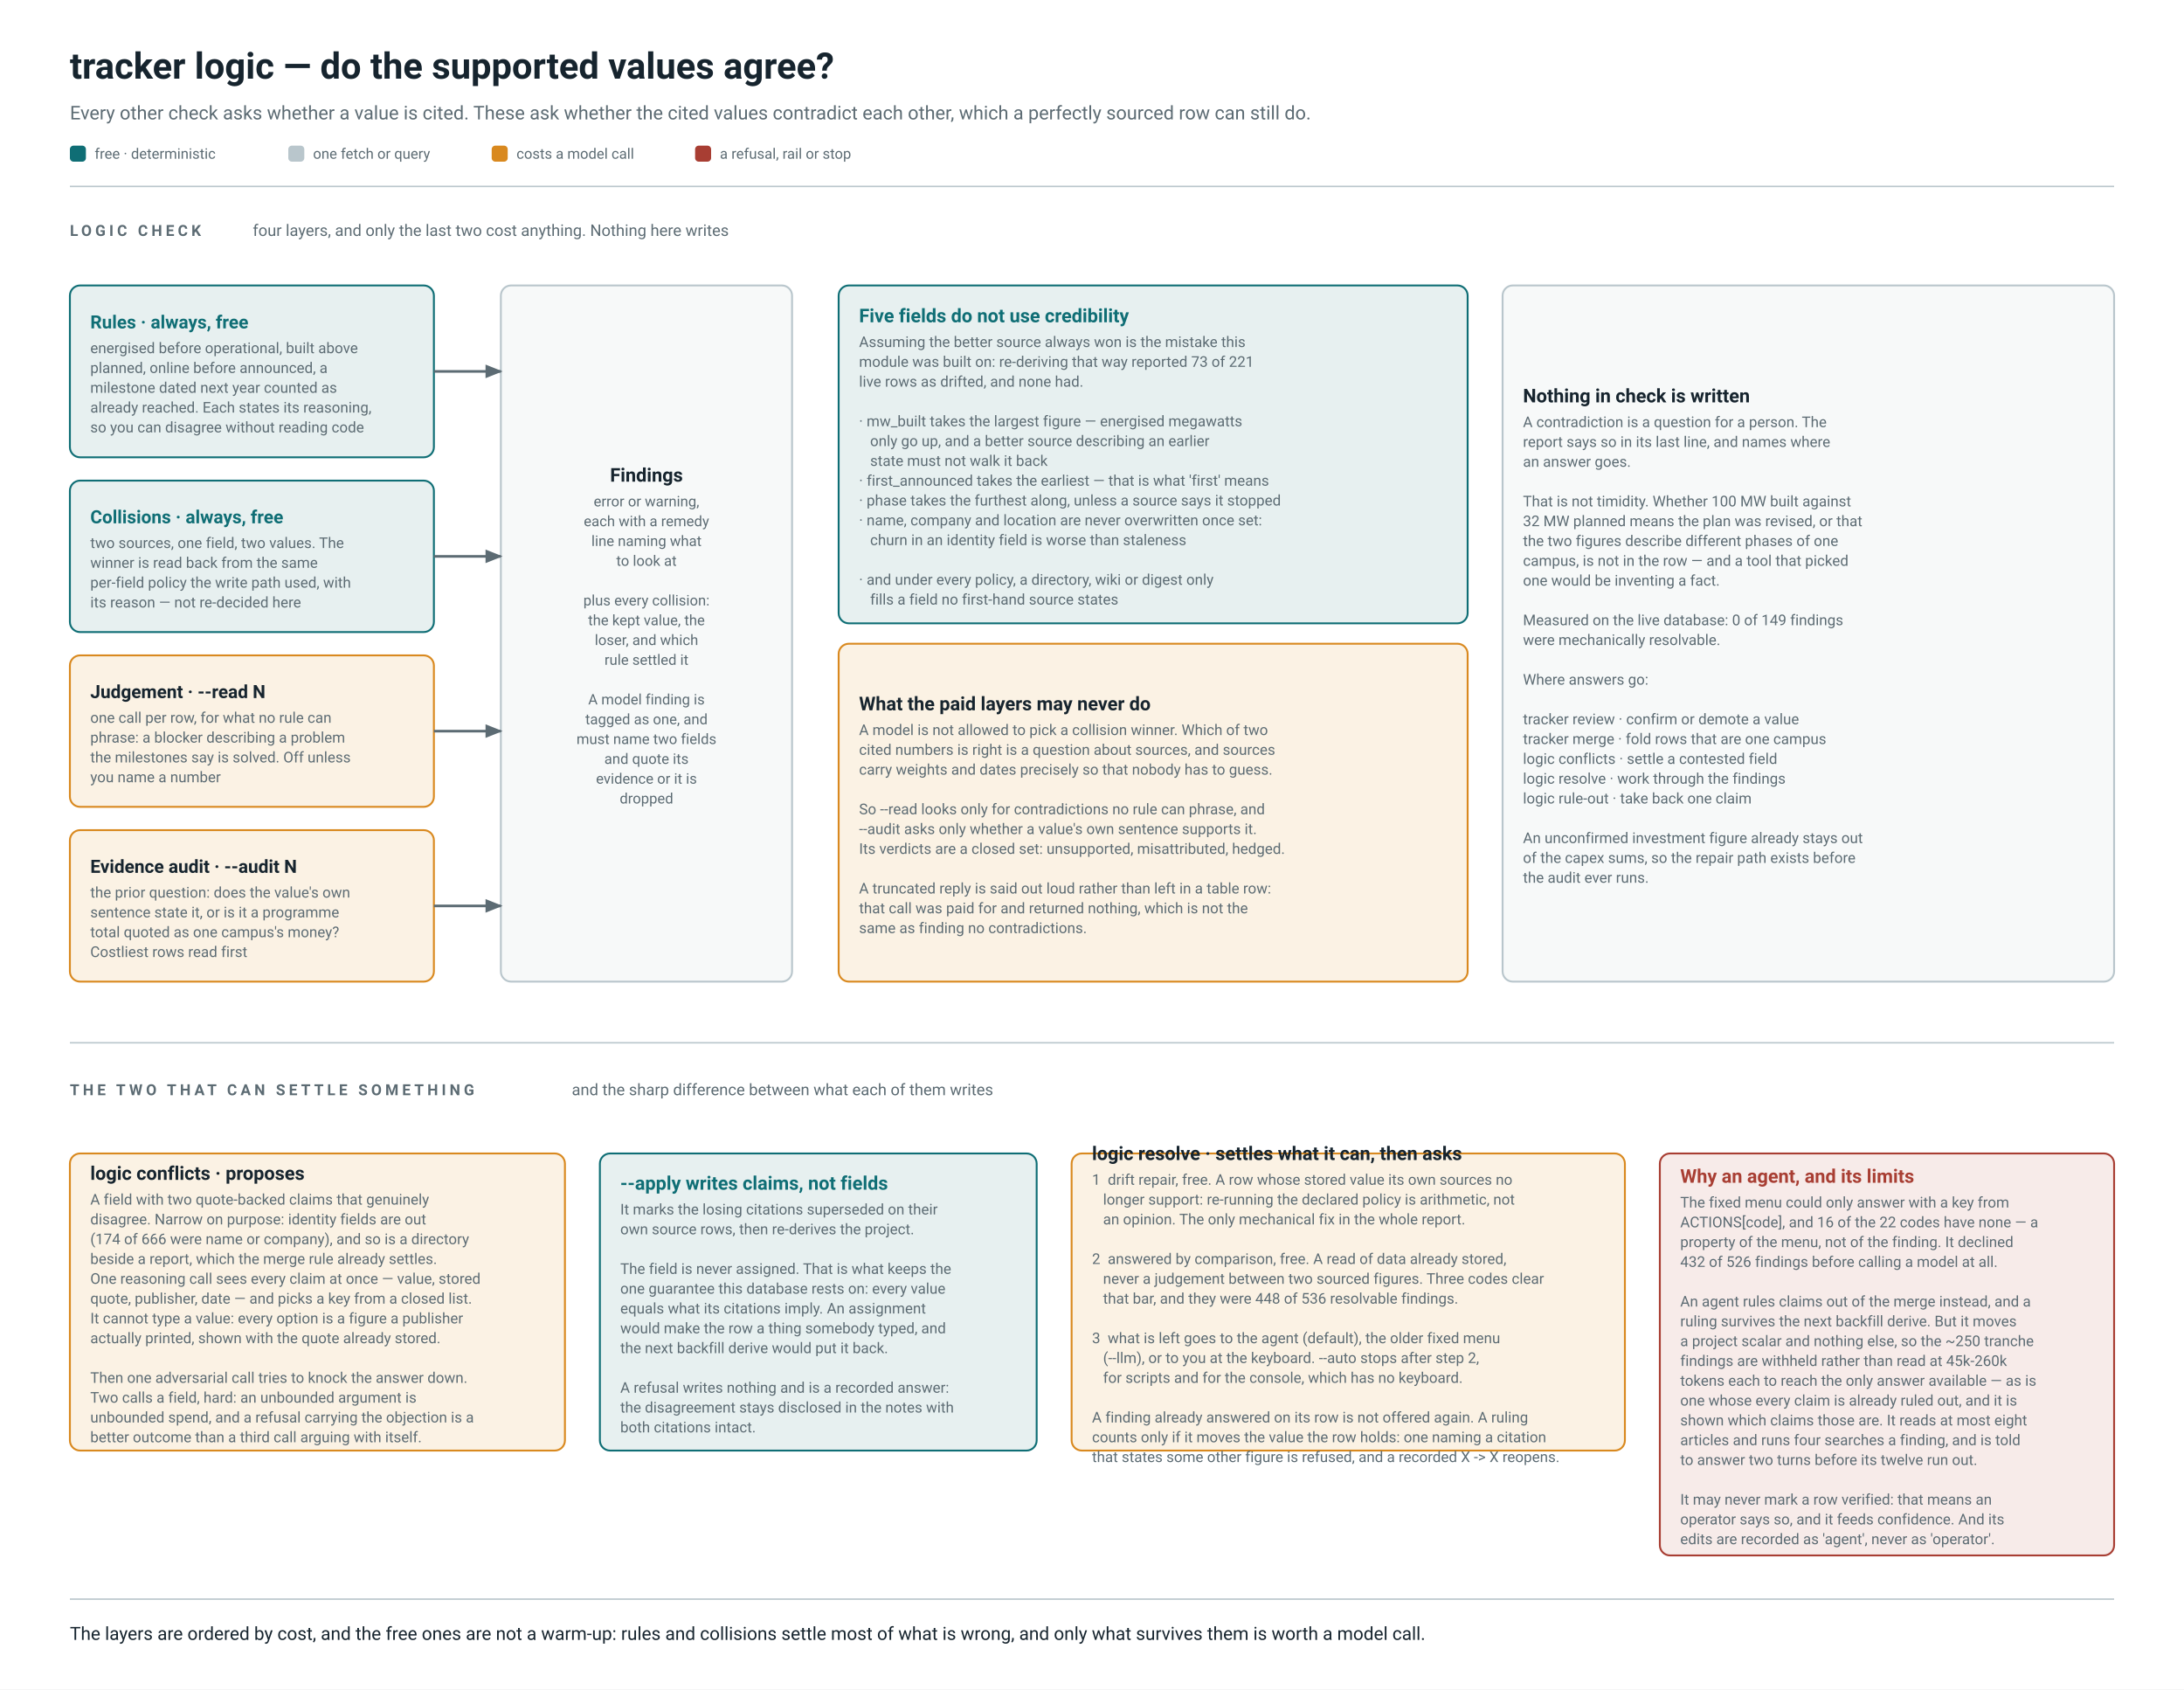
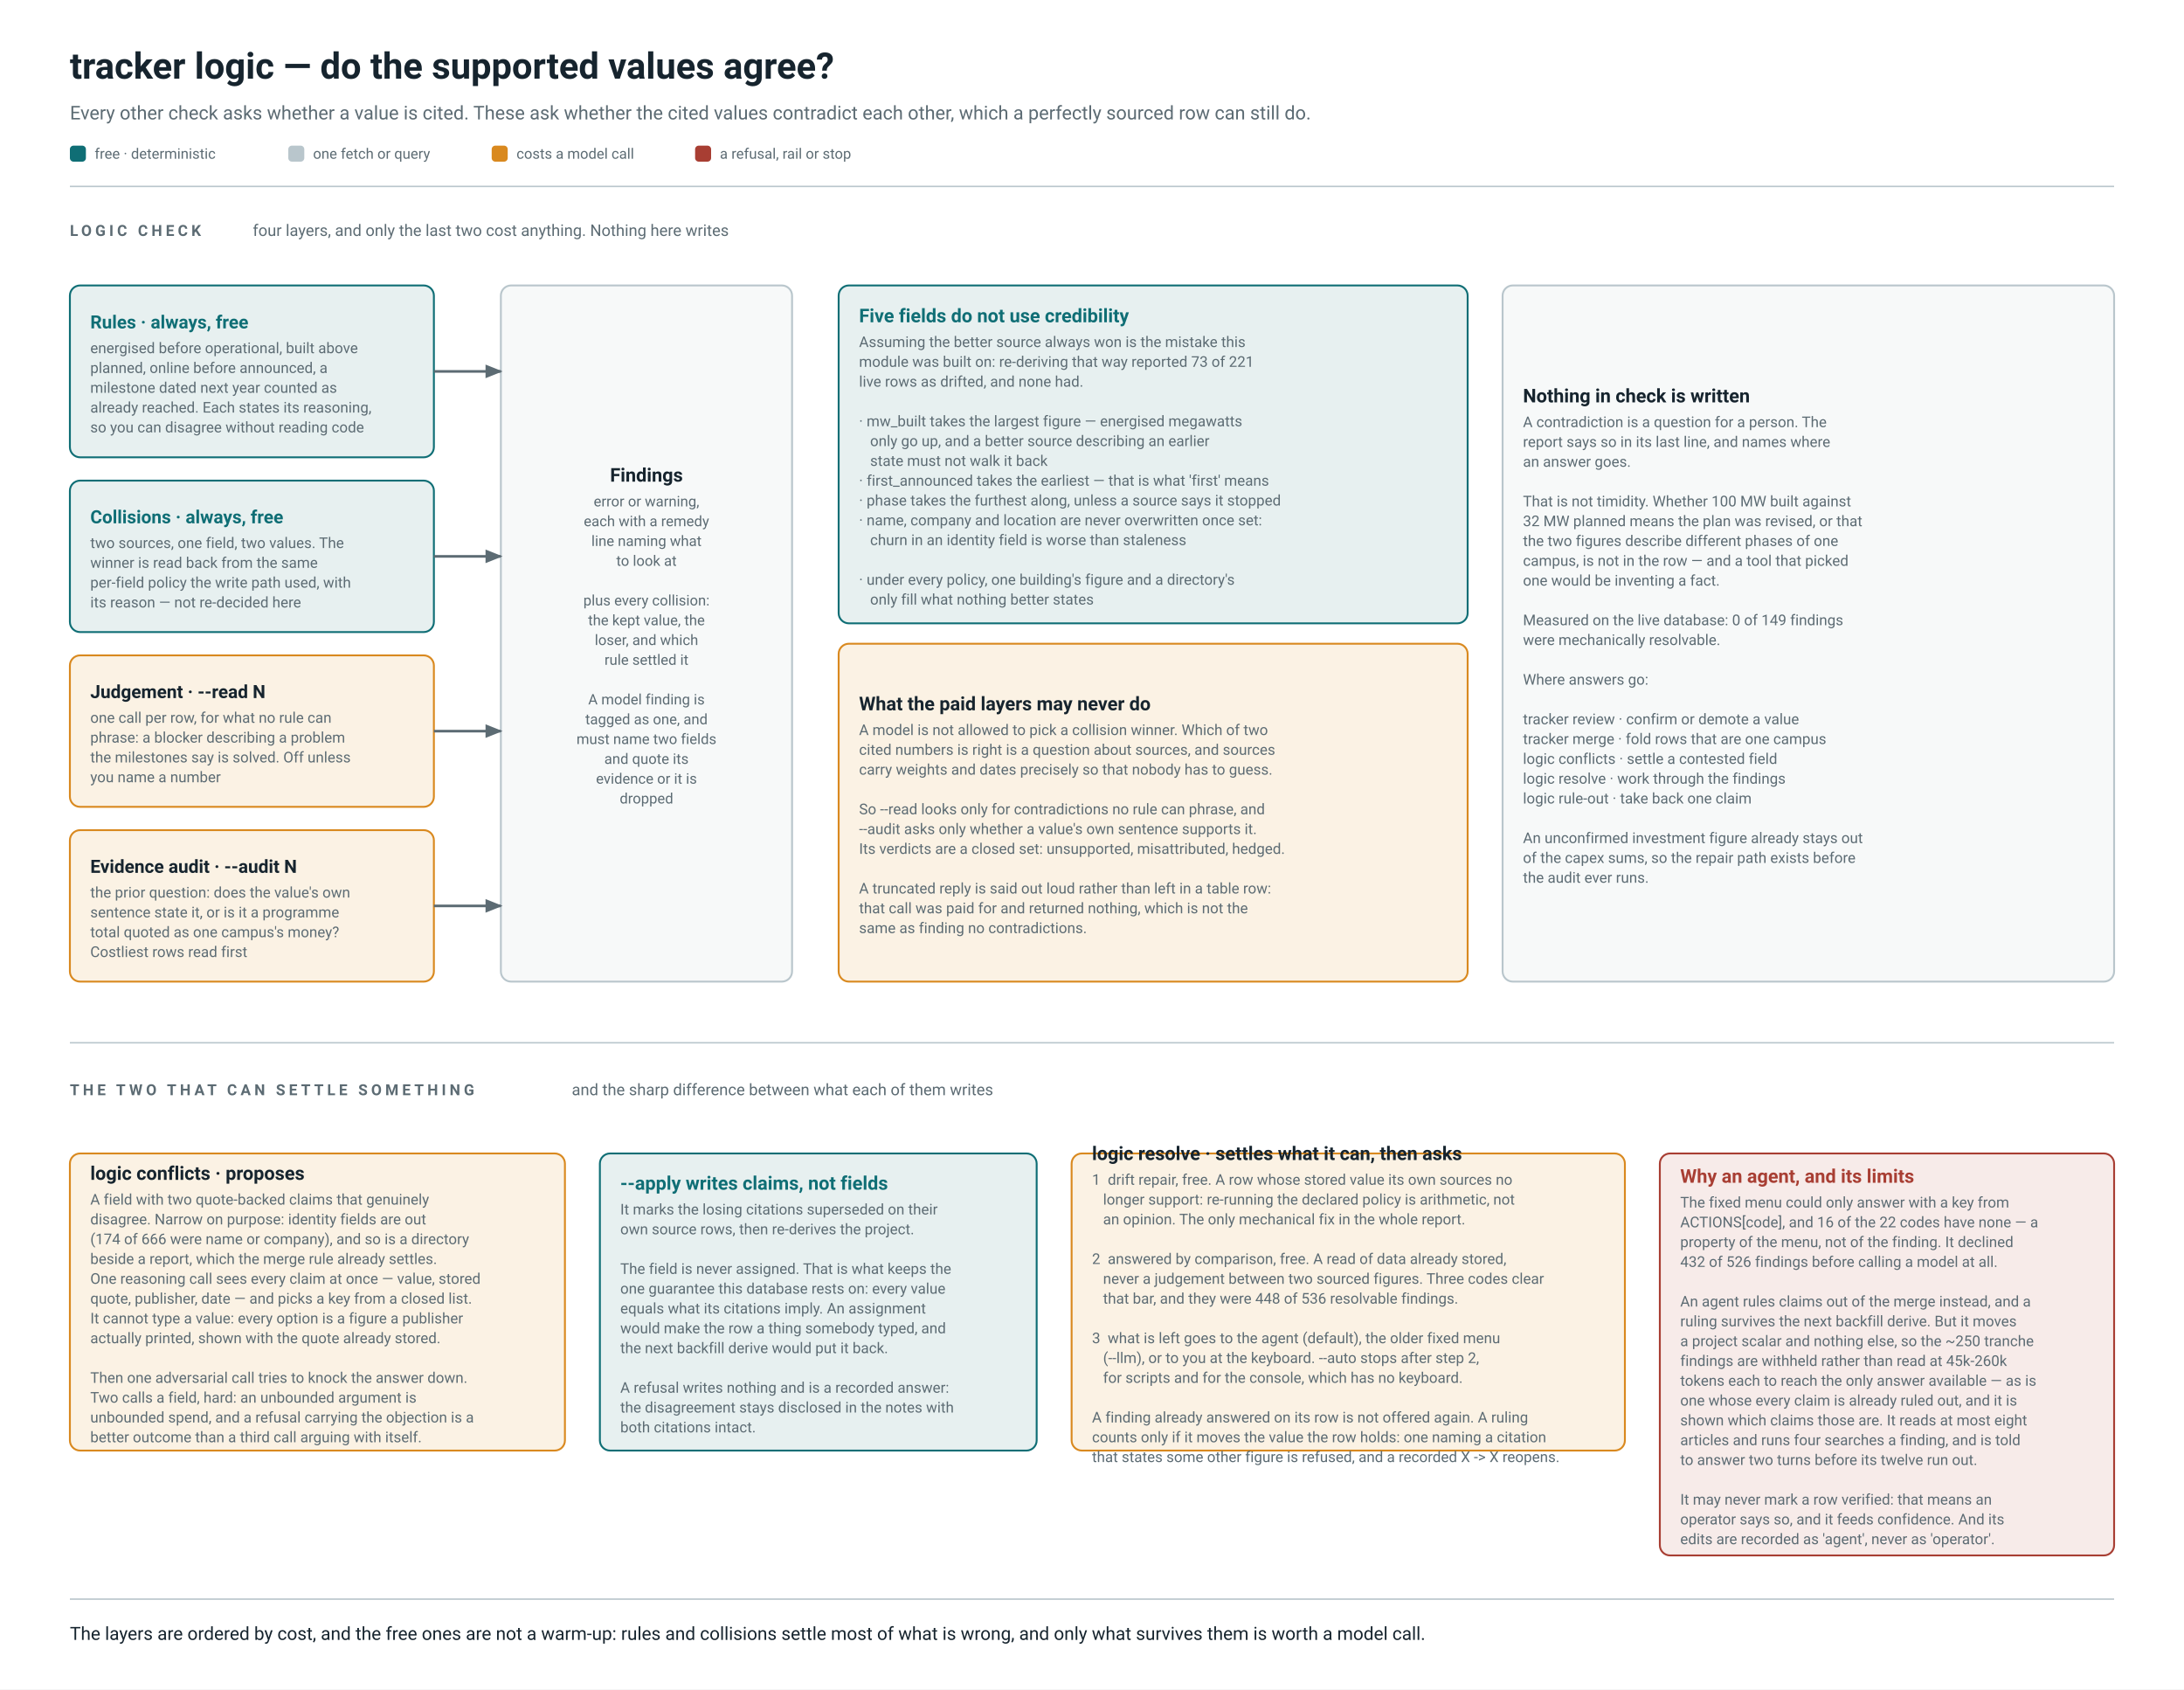
<svg xmlns="http://www.w3.org/2000/svg" width="1500" height="1160" viewBox="0 0 1500 1160" font-family="system-ui,-apple-system,'Segoe UI',Roboto,'Helvetica Neue','DejaVu Sans',Arial,sans-serif">
  <defs>
    <marker id="a5C6B73" viewBox="0 0 10 10" refX="9" refY="5" markerWidth="6.5" markerHeight="6.5" orient="auto-start-reverse">
      <path d="M 0 1 L 10 5 L 0 9 z" fill="#5C6B73" />
    </marker>
  </defs>
  <rect width="1500" height="1160" fill="#FFFFFF" />
  <g font-family="system-ui,-apple-system,'Segoe UI',Roboto,'Helvetica Neue','DejaVu Sans',Arial,sans-serif" xml:space="preserve">
    <text x="48.0" y="54.0" font-size="25" fill="#16242E" text-anchor="start" font-weight="700">tracker logic — do the supported values agree?</text>
    <text x="48.0" y="82.0" font-size="13" fill="#5C6B73" text-anchor="start">Every other check asks whether a value is cited. These ask whether the cited values contradict each other, which a perfectly sourced row can still do.</text>
    <rect x="48.0" y="100.0" width="11" height="11" rx="2.5" fill="#0F6E75" />
    <text x="65.0" y="109.0" font-size="10" fill="#5C6B73" text-anchor="start">free · deterministic</text>
    <rect x="198.0" y="100.0" width="11" height="11" rx="2.5" fill="#B9C6CC" />
    <text x="215.0" y="109.0" font-size="10" fill="#5C6B73" text-anchor="start">one fetch or query</text>
    <rect x="337.7" y="100.0" width="11" height="11" rx="2.5" fill="#D9891F" />
    <text x="354.7" y="109.0" font-size="10" fill="#5C6B73" text-anchor="start">costs a model call</text>
    <rect x="477.4" y="100.0" width="11" height="11" rx="2.5" fill="#A83E33" />
    <text x="494.4" y="109.0" font-size="10" fill="#5C6B73" text-anchor="start">a refusal, rail or stop</text>
    <line x1="48" y1="128" x2="1452" y2="128" stroke="#B9C6CC" stroke-width="1" />
    <text x="48.0" y="162.0" font-size="10.5" fill="#5C6B73" text-anchor="start" font-weight="700" letter-spacing="2.4">LOGIC CHECK</text>
    <text x="173.6" y="162.0" font-size="11" fill="#5C6B73" text-anchor="start">four layers, and only the last two cost anything. Nothing here writes</text>
    <rect x="48.0" y="196.0" width="250.0" height="118.0" rx="7" fill="#E7F0F0" stroke="#0F6E75" stroke-width="1.3" />
    <text x="62.0" y="225.5" font-size="12.5" fill="#0F6E75" text-anchor="left" font-weight="700">Rules · always, free</text>
    <text x="62.0" y="242.5" font-size="10.2" fill="#5C6B73" text-anchor="left">energised before operational, built above</text>
    <text x="62.0" y="256.1" font-size="10.2" fill="#5C6B73" text-anchor="left">planned, online before announced, a</text>
    <text x="62.0" y="269.7" font-size="10.2" fill="#5C6B73" text-anchor="left">milestone dated next year counted as</text>
    <text x="62.0" y="283.3" font-size="10.2" fill="#5C6B73" text-anchor="left">already reached. Each states its reasoning,</text>
    <text x="62.0" y="296.9" font-size="10.2" fill="#5C6B73" text-anchor="left">so you can disagree without reading code</text>
    <rect x="48.0" y="330.0" width="250.0" height="104.0" rx="7" fill="#E7F0F0" stroke="#0F6E75" stroke-width="1.3" />
    <text x="62.0" y="359.3" font-size="12.5" fill="#0F6E75" text-anchor="left" font-weight="700">Collisions · always, free</text>
    <text x="62.0" y="376.3" font-size="10.2" fill="#5C6B73" text-anchor="left">two sources, one field, two values. The</text>
    <text x="62.0" y="389.9" font-size="10.2" fill="#5C6B73" text-anchor="left">winner is read back from the same</text>
    <text x="62.0" y="403.5" font-size="10.2" fill="#5C6B73" text-anchor="left">per-field policy the write path used, with</text>
    <text x="62.0" y="417.1" font-size="10.2" fill="#5C6B73" text-anchor="left">its reason — not re-decided here</text>
    <rect x="48.0" y="450.0" width="250.0" height="104.0" rx="7" fill="#FBF2E4" stroke="#D9891F" stroke-width="1.3" />
    <text x="62.0" y="479.3" font-size="12.5" fill="#16242E" text-anchor="left" font-weight="700">Judgement · --read N</text>
    <text x="62.0" y="496.3" font-size="10.2" fill="#5C6B73" text-anchor="left">one call per row, for what no rule can</text>
    <text x="62.0" y="509.9" font-size="10.2" fill="#5C6B73" text-anchor="left">phrase: a blocker describing a problem</text>
    <text x="62.0" y="523.5" font-size="10.2" fill="#5C6B73" text-anchor="left">the milestones say is solved. Off unless</text>
    <text x="62.0" y="537.1" font-size="10.2" fill="#5C6B73" text-anchor="left">you name a number</text>
    <rect x="48.0" y="570.0" width="250.0" height="104.0" rx="7" fill="#FBF2E4" stroke="#D9891F" stroke-width="1.3" />
    <text x="62.0" y="599.3" font-size="12.5" fill="#16242E" text-anchor="left" font-weight="700">Evidence audit · --audit N</text>
    <text x="62.0" y="616.3" font-size="10.2" fill="#5C6B73" text-anchor="left">the prior question: does the value's own</text>
    <text x="62.0" y="629.9" font-size="10.2" fill="#5C6B73" text-anchor="left">sentence state it, or is it a programme</text>
    <text x="62.0" y="643.5" font-size="10.2" fill="#5C6B73" text-anchor="left">total quoted as one campus's money?</text>
    <text x="62.0" y="657.1" font-size="10.2" fill="#5C6B73" text-anchor="left">Costliest rows read first</text>
    <rect x="344.0" y="196.0" width="200.0" height="478.0" rx="7" fill="#F7F9F9" stroke="#B9C6CC" stroke-width="1.3" />
    <text x="444.0" y="330.7" font-size="13" fill="#16242E" text-anchor="middle" font-weight="700">Findings</text>
    <text x="444.0" y="347.7" font-size="10" fill="#5C6B73" text-anchor="middle">error or warning,</text>
    <text x="444.0" y="361.3" font-size="10" fill="#5C6B73" text-anchor="middle">each with a remedy</text>
    <text x="444.0" y="374.9" font-size="10" fill="#5C6B73" text-anchor="middle">line naming what</text>
    <text x="444.0" y="388.5" font-size="10" fill="#5C6B73" text-anchor="middle">to look at</text>
    <text x="444.0" y="402.1" font-size="10" fill="#5C6B73" text-anchor="middle" />
    <text x="444.0" y="415.7" font-size="10" fill="#5C6B73" text-anchor="middle">plus every collision:</text>
    <text x="444.0" y="429.3" font-size="10" fill="#5C6B73" text-anchor="middle">the kept value, the</text>
    <text x="444.0" y="442.9" font-size="10" fill="#5C6B73" text-anchor="middle">loser, and which</text>
    <text x="444.0" y="456.5" font-size="10" fill="#5C6B73" text-anchor="middle">rule settled it</text>
    <text x="444.0" y="470.1" font-size="10" fill="#5C6B73" text-anchor="middle" />
    <text x="444.0" y="483.7" font-size="10" fill="#5C6B73" text-anchor="middle">A model finding is</text>
    <text x="444.0" y="497.3" font-size="10" fill="#5C6B73" text-anchor="middle">tagged as one, and</text>
    <text x="444.0" y="510.9" font-size="10" fill="#5C6B73" text-anchor="middle">must name two fields</text>
    <text x="444.0" y="524.5" font-size="10" fill="#5C6B73" text-anchor="middle">and quote its</text>
    <text x="444.0" y="538.1" font-size="10" fill="#5C6B73" text-anchor="middle">evidence or it is</text>
    <text x="444.0" y="551.7" font-size="10" fill="#5C6B73" text-anchor="middle">dropped</text>
    <polyline points="298.0,255.0 344.0,255.0" fill="none" stroke="#5C6B73" stroke-width="1.8" stroke-linejoin="round" marker-end="url(#a5C6B73)" />
    <polyline points="298.0,382.0 344.0,382.0" fill="none" stroke="#5C6B73" stroke-width="1.8" stroke-linejoin="round" marker-end="url(#a5C6B73)" />
    <polyline points="298.0,502.0 344.0,502.0" fill="none" stroke="#5C6B73" stroke-width="1.8" stroke-linejoin="round" marker-end="url(#a5C6B73)" />
    <polyline points="298.0,622.0 344.0,622.0" fill="none" stroke="#5C6B73" stroke-width="1.8" stroke-linejoin="round" marker-end="url(#a5C6B73)" />
    <rect x="576.0" y="196.0" width="432.0" height="232.0" rx="7" fill="#E7F0F0" stroke="#0F6E75" stroke-width="1.3" />
    <text x="590.0" y="221.3" font-size="13" fill="#0F6E75" text-anchor="left" font-weight="700">Five fields do not use credibility</text>
    <text x="590.0" y="238.3" font-size="10.2" fill="#5C6B73" text-anchor="left">Assuming the better source always won is the mistake this</text>
    <text x="590.0" y="251.9" font-size="10.2" fill="#5C6B73" text-anchor="left">module was built on: re-deriving that way reported 73 of 221</text>
    <text x="590.0" y="265.5" font-size="10.2" fill="#5C6B73" text-anchor="left">live rows as drifted, and none had.</text>
    <text x="590.0" y="279.1" font-size="10.2" fill="#5C6B73" text-anchor="left" />
    <text x="590.0" y="292.7" font-size="10.2" fill="#5C6B73" text-anchor="left">· mw_built takes the largest figure — energised megawatts</text>
    <text x="590.0" y="306.3" font-size="10.2" fill="#5C6B73" text-anchor="left">   only go up, and a better source describing an earlier</text>
    <text x="590.0" y="319.9" font-size="10.2" fill="#5C6B73" text-anchor="left">   state must not walk it back</text>
    <text x="590.0" y="333.5" font-size="10.2" fill="#5C6B73" text-anchor="left">· first_announced takes the earliest — that is what 'first' means</text>
    <text x="590.0" y="347.1" font-size="10.2" fill="#5C6B73" text-anchor="left">· phase takes the furthest along, unless a source says it stopped</text>
    <text x="590.0" y="360.7" font-size="10.2" fill="#5C6B73" text-anchor="left">· name, company and location are never overwritten once set:</text>
    <text x="590.0" y="374.3" font-size="10.2" fill="#5C6B73" text-anchor="left">   churn in an identity field is worse than staleness</text>
    <text x="590.0" y="387.9" font-size="10.2" fill="#5C6B73" text-anchor="left" />
-     <text x="590.0" y="401.5" font-size="10.2" fill="#5C6B73" text-anchor="left">· and under every policy, a directory, wiki or digest only</text>
-     <text x="590.0" y="415.1" font-size="10.2" fill="#5C6B73" text-anchor="left">   fills a field no first-hand source states</text>
+     <text x="590.0" y="401.5" font-size="10.2" fill="#5C6B73" text-anchor="left">· under every policy, one building's figure and a directory's</text>
+     <text x="590.0" y="415.1" font-size="10.2" fill="#5C6B73" text-anchor="left">   only fill what nothing better states</text>
    <rect x="576.0" y="442.0" width="432.0" height="232.0" rx="7" fill="#FBF2E4" stroke="#D9891F" stroke-width="1.3" />
    <text x="590.0" y="487.7" font-size="13" fill="#16242E" text-anchor="left" font-weight="700">What the paid layers may never do</text>
    <text x="590.0" y="504.7" font-size="10.2" fill="#5C6B73" text-anchor="left">A model is not allowed to pick a collision winner. Which of two</text>
    <text x="590.0" y="518.3" font-size="10.2" fill="#5C6B73" text-anchor="left">cited numbers is right is a question about sources, and sources</text>
    <text x="590.0" y="531.9" font-size="10.2" fill="#5C6B73" text-anchor="left">carry weights and dates precisely so that nobody has to guess.</text>
    <text x="590.0" y="545.5" font-size="10.2" fill="#5C6B73" text-anchor="left" />
    <text x="590.0" y="559.1" font-size="10.2" fill="#5C6B73" text-anchor="left">So --read looks only for contradictions no rule can phrase, and</text>
    <text x="590.0" y="572.7" font-size="10.2" fill="#5C6B73" text-anchor="left">--audit asks only whether a value's own sentence supports it.</text>
    <text x="590.0" y="586.3" font-size="10.2" fill="#5C6B73" text-anchor="left">Its verdicts are a closed set: unsupported, misattributed, hedged.</text>
    <text x="590.0" y="599.9" font-size="10.2" fill="#5C6B73" text-anchor="left" />
    <text x="590.0" y="613.5" font-size="10.2" fill="#5C6B73" text-anchor="left">A truncated reply is said out loud rather than left in a table row:</text>
    <text x="590.0" y="627.1" font-size="10.2" fill="#5C6B73" text-anchor="left">that call was paid for and returned nothing, which is not the</text>
    <text x="590.0" y="640.7" font-size="10.2" fill="#5C6B73" text-anchor="left">same as finding no contradictions.</text>
    <rect x="1032.0" y="196.0" width="420.0" height="478.0" rx="7" fill="#F7F9F9" stroke="#B9C6CC" stroke-width="1.3" />
    <text x="1046.0" y="276.3" font-size="13" fill="#16242E" text-anchor="left" font-weight="700">Nothing in check is written</text>
    <text x="1046.0" y="293.3" font-size="10.2" fill="#5C6B73" text-anchor="left">A contradiction is a question for a person. The</text>
    <text x="1046.0" y="306.9" font-size="10.2" fill="#5C6B73" text-anchor="left">report says so in its last line, and names where</text>
    <text x="1046.0" y="320.5" font-size="10.2" fill="#5C6B73" text-anchor="left">an answer goes.</text>
    <text x="1046.0" y="334.1" font-size="10.2" fill="#5C6B73" text-anchor="left" />
    <text x="1046.0" y="347.7" font-size="10.2" fill="#5C6B73" text-anchor="left">That is not timidity. Whether 100 MW built against</text>
    <text x="1046.0" y="361.3" font-size="10.2" fill="#5C6B73" text-anchor="left">32 MW planned means the plan was revised, or that</text>
    <text x="1046.0" y="374.9" font-size="10.2" fill="#5C6B73" text-anchor="left">the two figures describe different phases of one</text>
    <text x="1046.0" y="388.5" font-size="10.2" fill="#5C6B73" text-anchor="left">campus, is not in the row — and a tool that picked</text>
    <text x="1046.0" y="402.1" font-size="10.2" fill="#5C6B73" text-anchor="left">one would be inventing a fact.</text>
    <text x="1046.0" y="415.7" font-size="10.2" fill="#5C6B73" text-anchor="left" />
    <text x="1046.0" y="429.3" font-size="10.2" fill="#5C6B73" text-anchor="left">Measured on the live database: 0 of 149 findings</text>
    <text x="1046.0" y="442.9" font-size="10.2" fill="#5C6B73" text-anchor="left">were mechanically resolvable.</text>
    <text x="1046.0" y="456.5" font-size="10.2" fill="#5C6B73" text-anchor="left" />
    <text x="1046.0" y="470.1" font-size="10.2" fill="#5C6B73" text-anchor="left">Where answers go:</text>
    <text x="1046.0" y="483.7" font-size="10.2" fill="#5C6B73" text-anchor="left" />
    <text x="1046.0" y="497.3" font-size="10.2" fill="#5C6B73" text-anchor="left">tracker review · confirm or demote a value</text>
    <text x="1046.0" y="510.9" font-size="10.2" fill="#5C6B73" text-anchor="left">tracker merge · fold rows that are one campus</text>
    <text x="1046.0" y="524.5" font-size="10.2" fill="#5C6B73" text-anchor="left">logic conflicts · settle a contested field</text>
    <text x="1046.0" y="538.1" font-size="10.2" fill="#5C6B73" text-anchor="left">logic resolve · work through the findings</text>
    <text x="1046.0" y="551.7" font-size="10.2" fill="#5C6B73" text-anchor="left">logic rule-out · take back one claim</text>
    <text x="1046.0" y="565.3" font-size="10.2" fill="#5C6B73" text-anchor="left" />
    <text x="1046.0" y="578.9" font-size="10.2" fill="#5C6B73" text-anchor="left">An unconfirmed investment figure already stays out</text>
    <text x="1046.0" y="592.5" font-size="10.2" fill="#5C6B73" text-anchor="left">of the capex sums, so the repair path exists before</text>
    <text x="1046.0" y="606.1" font-size="10.2" fill="#5C6B73" text-anchor="left">the audit ever runs.</text>
    <line x1="48" y1="716" x2="1452" y2="716" stroke="#B9C6CC" stroke-width="1" />
    <text x="48.0" y="752.0" font-size="10.5" fill="#5C6B73" text-anchor="start" font-weight="700" letter-spacing="2.4">THE TWO THAT CAN SETTLE SOMETHING</text>
    <text x="392.7" y="752.0" font-size="11" fill="#5C6B73" text-anchor="start">and the sharp difference between what each of them writes</text>
    <rect x="48.0" y="792.0" width="340.0" height="204.0" rx="7" fill="#FBF2E4" stroke="#D9891F" stroke-width="1.3" />
    <text x="62.0" y="810.1" font-size="13" fill="#16242E" text-anchor="left" font-weight="700">logic conflicts · proposes</text>
    <text x="62.0" y="827.1" font-size="10.2" fill="#5C6B73" text-anchor="left">A field with two quote-backed claims that genuinely</text>
    <text x="62.0" y="840.7" font-size="10.2" fill="#5C6B73" text-anchor="left">disagree. Narrow on purpose: identity fields are out</text>
    <text x="62.0" y="854.3" font-size="10.2" fill="#5C6B73" text-anchor="left">(174 of 666 were name or company), and so is a directory</text>
    <text x="62.0" y="867.9" font-size="10.2" fill="#5C6B73" text-anchor="left">beside a report, which the merge rule already settles.</text>
    <text x="62.0" y="881.5" font-size="10.2" fill="#5C6B73" text-anchor="left">One reasoning call sees every claim at once — value, stored</text>
    <text x="62.0" y="895.1" font-size="10.2" fill="#5C6B73" text-anchor="left">quote, publisher, date — and picks a key from a closed list.</text>
    <text x="62.0" y="908.7" font-size="10.2" fill="#5C6B73" text-anchor="left">It cannot type a value: every option is a figure a publisher</text>
    <text x="62.0" y="922.3" font-size="10.2" fill="#5C6B73" text-anchor="left">actually printed, shown with the quote already stored.</text>
    <text x="62.0" y="935.9" font-size="10.2" fill="#5C6B73" text-anchor="left" />
    <text x="62.0" y="949.5" font-size="10.2" fill="#5C6B73" text-anchor="left">Then one adversarial call tries to knock the answer down.</text>
    <text x="62.0" y="963.1" font-size="10.2" fill="#5C6B73" text-anchor="left">Two calls a field, hard: an unbounded argument is</text>
    <text x="62.0" y="976.7" font-size="10.2" fill="#5C6B73" text-anchor="left">unbounded spend, and a refusal carrying the objection is a</text>
    <text x="62.0" y="990.3" font-size="10.2" fill="#5C6B73" text-anchor="left">better outcome than a third call arguing with itself.</text>
    <rect x="412.0" y="792.0" width="300.0" height="204.0" rx="7" fill="#E7F0F0" stroke="#0F6E75" stroke-width="1.3" />
    <text x="426.0" y="816.9" font-size="13" fill="#0F6E75" text-anchor="left" font-weight="700">--apply writes claims, not fields</text>
    <text x="426.0" y="833.9" font-size="10.2" fill="#5C6B73" text-anchor="left">It marks the losing citations superseded on their</text>
    <text x="426.0" y="847.5" font-size="10.2" fill="#5C6B73" text-anchor="left">own source rows, then re-derives the project.</text>
    <text x="426.0" y="861.1" font-size="10.2" fill="#5C6B73" text-anchor="left" />
    <text x="426.0" y="874.7" font-size="10.2" fill="#5C6B73" text-anchor="left">The field is never assigned. That is what keeps the</text>
    <text x="426.0" y="888.3" font-size="10.2" fill="#5C6B73" text-anchor="left">one guarantee this database rests on: every value</text>
    <text x="426.0" y="901.9" font-size="10.2" fill="#5C6B73" text-anchor="left">equals what its citations imply. An assignment</text>
    <text x="426.0" y="915.5" font-size="10.2" fill="#5C6B73" text-anchor="left">would make the row a thing somebody typed, and</text>
    <text x="426.0" y="929.1" font-size="10.2" fill="#5C6B73" text-anchor="left">the next backfill derive would put it back.</text>
    <text x="426.0" y="942.7" font-size="10.2" fill="#5C6B73" text-anchor="left" />
    <text x="426.0" y="956.3" font-size="10.2" fill="#5C6B73" text-anchor="left">A refusal writes nothing and is a recorded answer:</text>
    <text x="426.0" y="969.9" font-size="10.2" fill="#5C6B73" text-anchor="left">the disagreement stays disclosed in the notes with</text>
    <text x="426.0" y="983.5" font-size="10.2" fill="#5C6B73" text-anchor="left">both citations intact.</text>
    <rect x="736.0" y="792.0" width="380.0" height="204.0" rx="7" fill="#FBF2E4" stroke="#D9891F" stroke-width="1.3" />
    <text x="750.0" y="796.5" font-size="13" fill="#16242E" text-anchor="left" font-weight="700">logic resolve · settles what it can, then asks</text>
    <text x="750.0" y="813.5" font-size="10.2" fill="#5C6B73" text-anchor="left">1  drift repair, free. A row whose stored value its own sources no</text>
    <text x="750.0" y="827.1" font-size="10.2" fill="#5C6B73" text-anchor="left">   longer support: re-running the declared policy is arithmetic, not</text>
    <text x="750.0" y="840.7" font-size="10.2" fill="#5C6B73" text-anchor="left">   an opinion. The only mechanical fix in the whole report.</text>
    <text x="750.0" y="854.3" font-size="10.2" fill="#5C6B73" text-anchor="left" />
    <text x="750.0" y="867.9" font-size="10.2" fill="#5C6B73" text-anchor="left">2  answered by comparison, free. A read of data already stored,</text>
    <text x="750.0" y="881.5" font-size="10.2" fill="#5C6B73" text-anchor="left">   never a judgement between two sourced figures. Three codes clear</text>
    <text x="750.0" y="895.1" font-size="10.2" fill="#5C6B73" text-anchor="left">   that bar, and they were 448 of 536 resolvable findings.</text>
    <text x="750.0" y="908.7" font-size="10.2" fill="#5C6B73" text-anchor="left" />
    <text x="750.0" y="922.3" font-size="10.2" fill="#5C6B73" text-anchor="left">3  what is left goes to the agent (default), the older fixed menu</text>
    <text x="750.0" y="935.9" font-size="10.2" fill="#5C6B73" text-anchor="left">   (--llm), or to you at the keyboard. --auto stops after step 2,</text>
    <text x="750.0" y="949.5" font-size="10.2" fill="#5C6B73" text-anchor="left">   for scripts and for the console, which has no keyboard.</text>
    <text x="750.0" y="963.1" font-size="10.2" fill="#5C6B73" text-anchor="left" />
    <text x="750.0" y="976.7" font-size="10.2" fill="#5C6B73" text-anchor="left">A finding already answered on its row is not offered again. A ruling</text>
    <text x="750.0" y="990.3" font-size="10.2" fill="#5C6B73" text-anchor="left">counts only if it moves the value the row holds: one naming a citation</text>
    <text x="750.0" y="1003.9" font-size="10.2" fill="#5C6B73" text-anchor="left">that states some other figure is refused, and a recorded X -&gt; X reopens.</text>
    <rect x="1140.0" y="792.0" width="312.0" height="276.0" rx="7" fill="#F7EBE9" stroke="#A83E33" stroke-width="1.3" />
    <text x="1154.0" y="812.1" font-size="13" fill="#A83E33" text-anchor="left" font-weight="700">Why an agent, and its limits</text>
    <text x="1154.0" y="829.1" font-size="10.2" fill="#5C6B73" text-anchor="left">The fixed menu could only answer with a key from</text>
    <text x="1154.0" y="842.7" font-size="10.2" fill="#5C6B73" text-anchor="left">ACTIONS[code], and 16 of the 22 codes have none — a</text>
    <text x="1154.0" y="856.3" font-size="10.2" fill="#5C6B73" text-anchor="left">property of the menu, not of the finding. It declined</text>
    <text x="1154.0" y="869.9" font-size="10.2" fill="#5C6B73" text-anchor="left">432 of 526 findings before calling a model at all.</text>
    <text x="1154.0" y="883.5" font-size="10.2" fill="#5C6B73" text-anchor="left" />
    <text x="1154.0" y="897.1" font-size="10.2" fill="#5C6B73" text-anchor="left">An agent rules claims out of the merge instead, and a</text>
    <text x="1154.0" y="910.7" font-size="10.2" fill="#5C6B73" text-anchor="left">ruling survives the next backfill derive. But it moves</text>
    <text x="1154.0" y="924.3" font-size="10.2" fill="#5C6B73" text-anchor="left">a project scalar and nothing else, so the ~250 tranche</text>
    <text x="1154.0" y="937.9" font-size="10.2" fill="#5C6B73" text-anchor="left">findings are withheld rather than read at 45k-260k</text>
    <text x="1154.0" y="951.5" font-size="10.2" fill="#5C6B73" text-anchor="left">tokens each to reach the only answer available — as is</text>
    <text x="1154.0" y="965.1" font-size="10.2" fill="#5C6B73" text-anchor="left">one whose every claim is already ruled out, and it is</text>
    <text x="1154.0" y="978.7" font-size="10.2" fill="#5C6B73" text-anchor="left">shown which claims those are. It reads at most eight</text>
    <text x="1154.0" y="992.3" font-size="10.2" fill="#5C6B73" text-anchor="left">articles and runs four searches a finding, and is told</text>
    <text x="1154.0" y="1005.9" font-size="10.2" fill="#5C6B73" text-anchor="left">to answer two turns before its twelve run out.</text>
    <text x="1154.0" y="1019.5" font-size="10.2" fill="#5C6B73" text-anchor="left" />
    <text x="1154.0" y="1033.1" font-size="10.2" fill="#5C6B73" text-anchor="left">It may never mark a row verified: that means an</text>
    <text x="1154.0" y="1046.7" font-size="10.2" fill="#5C6B73" text-anchor="left">operator says so, and it feeds confidence. And its</text>
    <text x="1154.0" y="1060.3" font-size="10.2" fill="#5C6B73" text-anchor="left">edits are recorded as 'agent', never as 'operator'.</text>
    <line x1="48" y1="1098" x2="1452" y2="1098" stroke="#B9C6CC" stroke-width="1" />
    <text x="48.0" y="1126.0" font-size="12.5" fill="#16242E" text-anchor="start">The layers are ordered by cost, and the free ones are not a warm-up: rules and collisions settle most of what is wrong, and only what survives them is worth a model call.</text>
  </g>
</svg>
